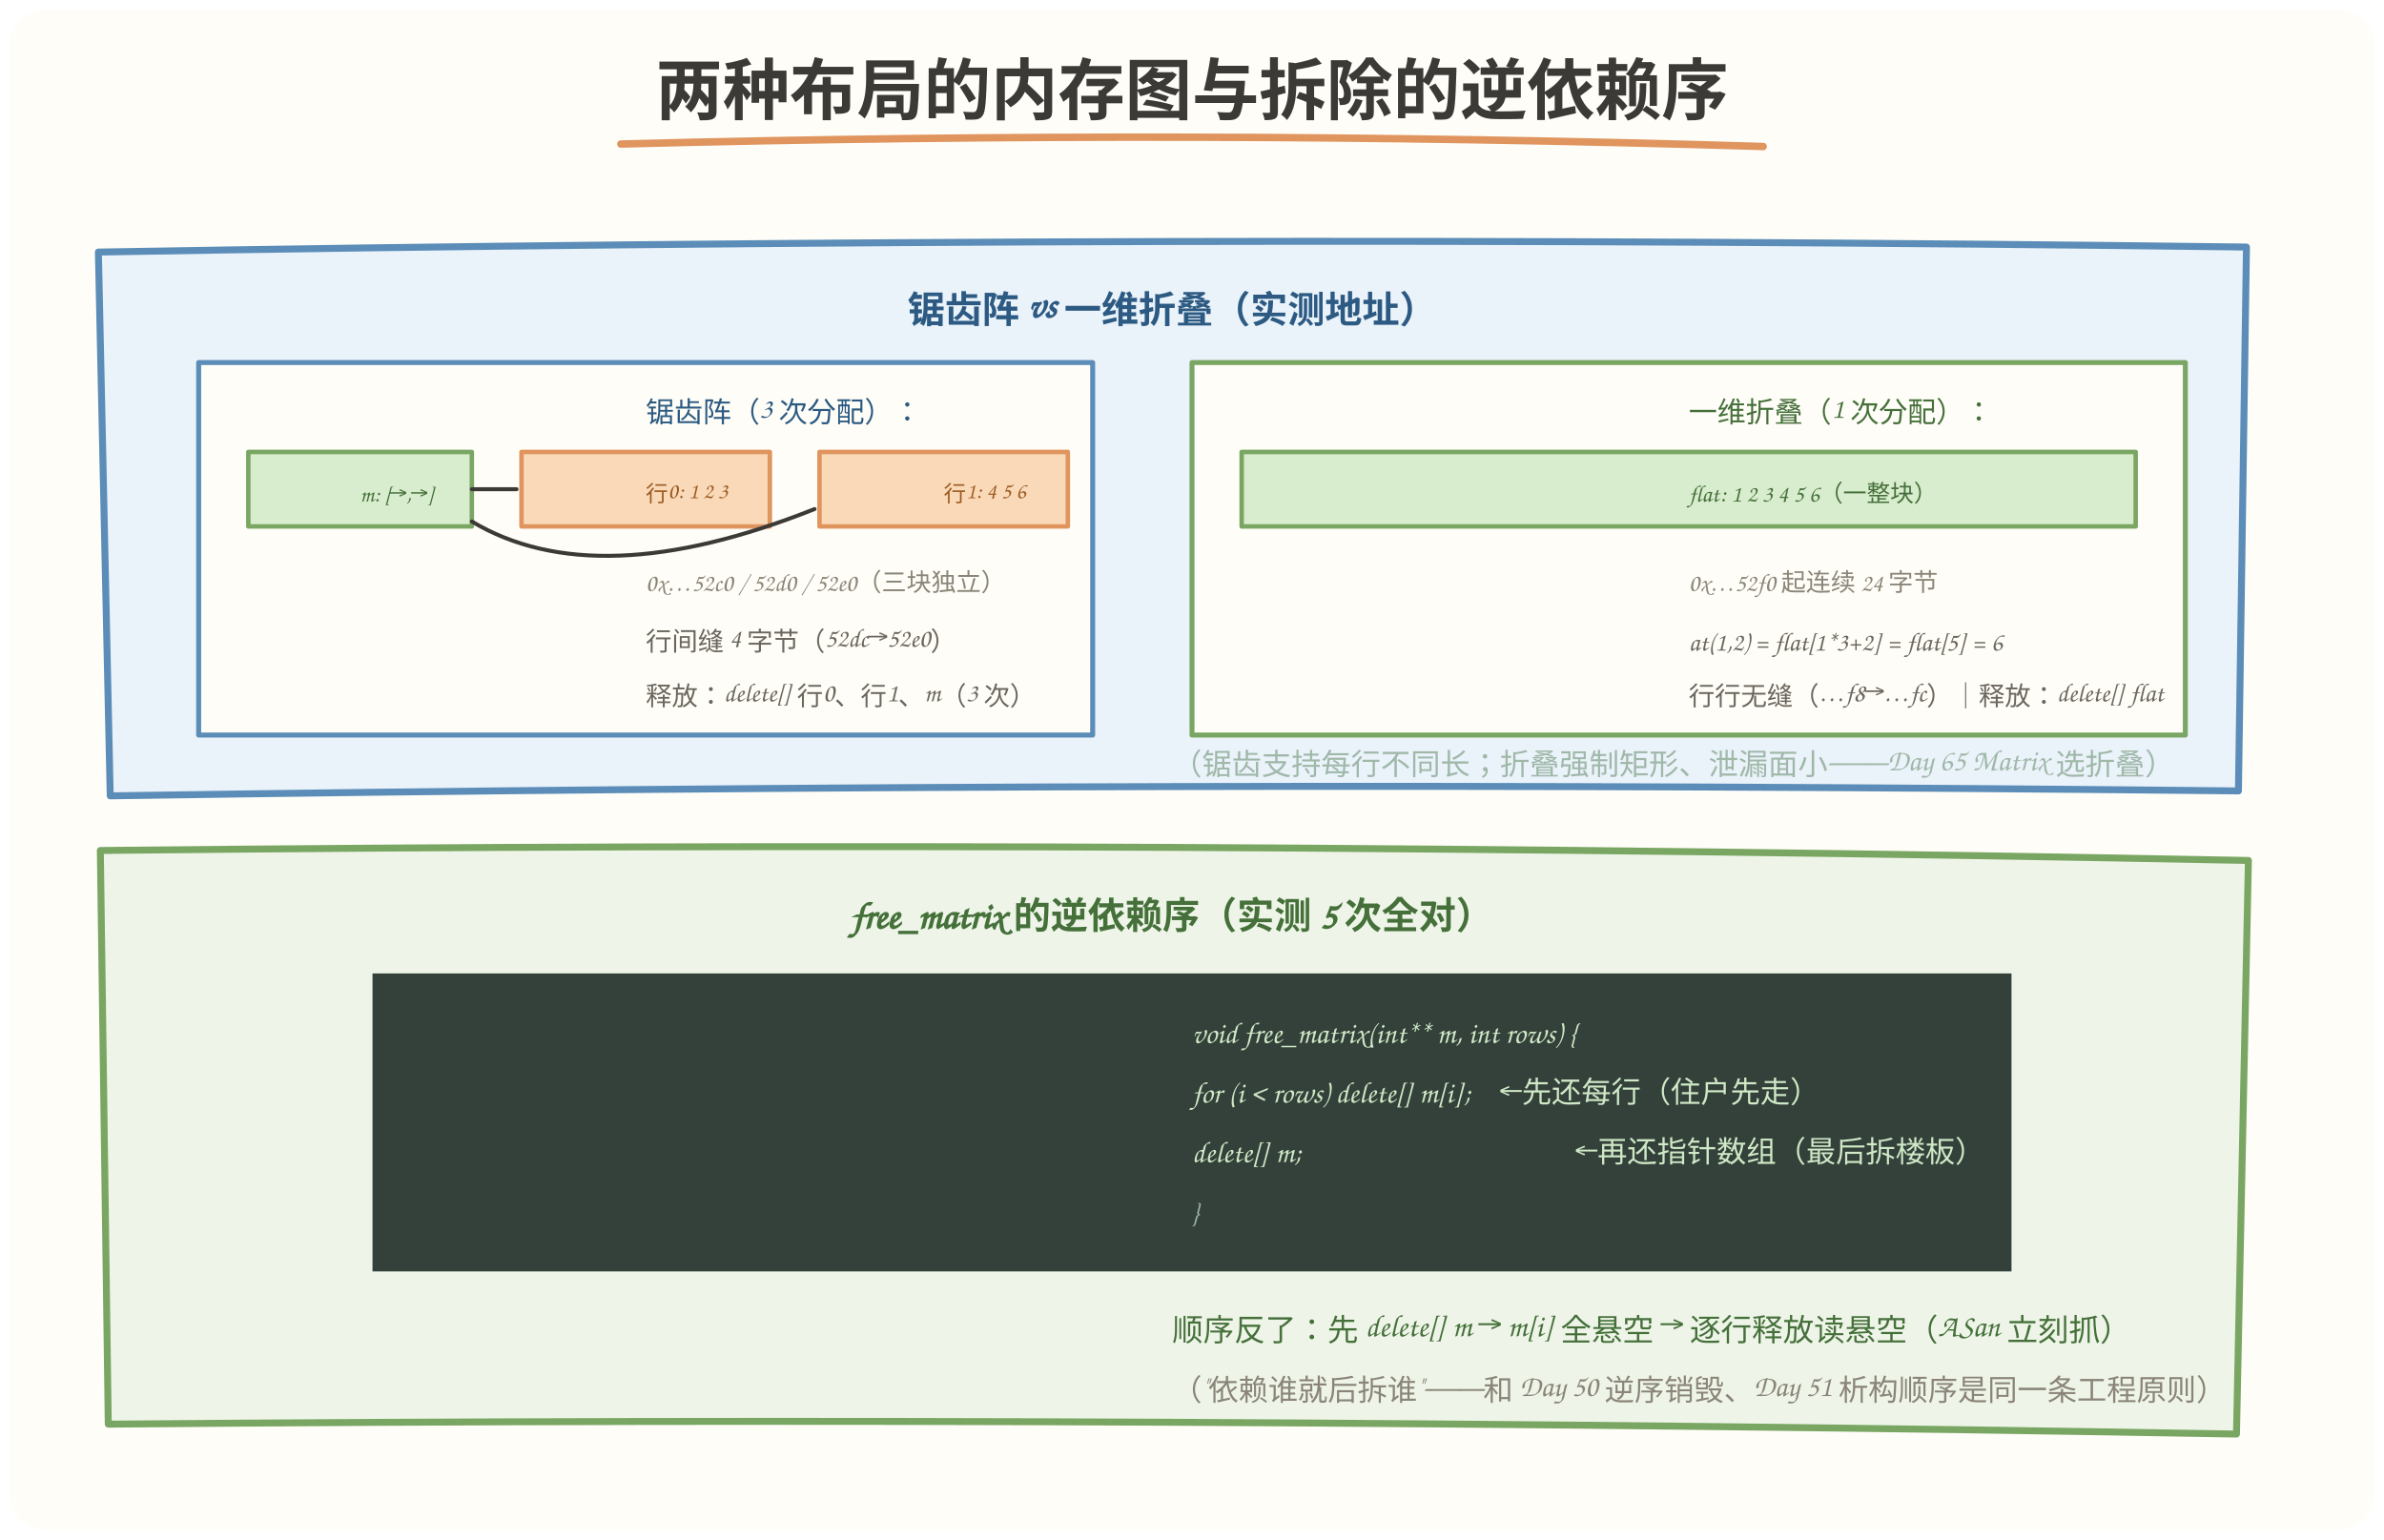
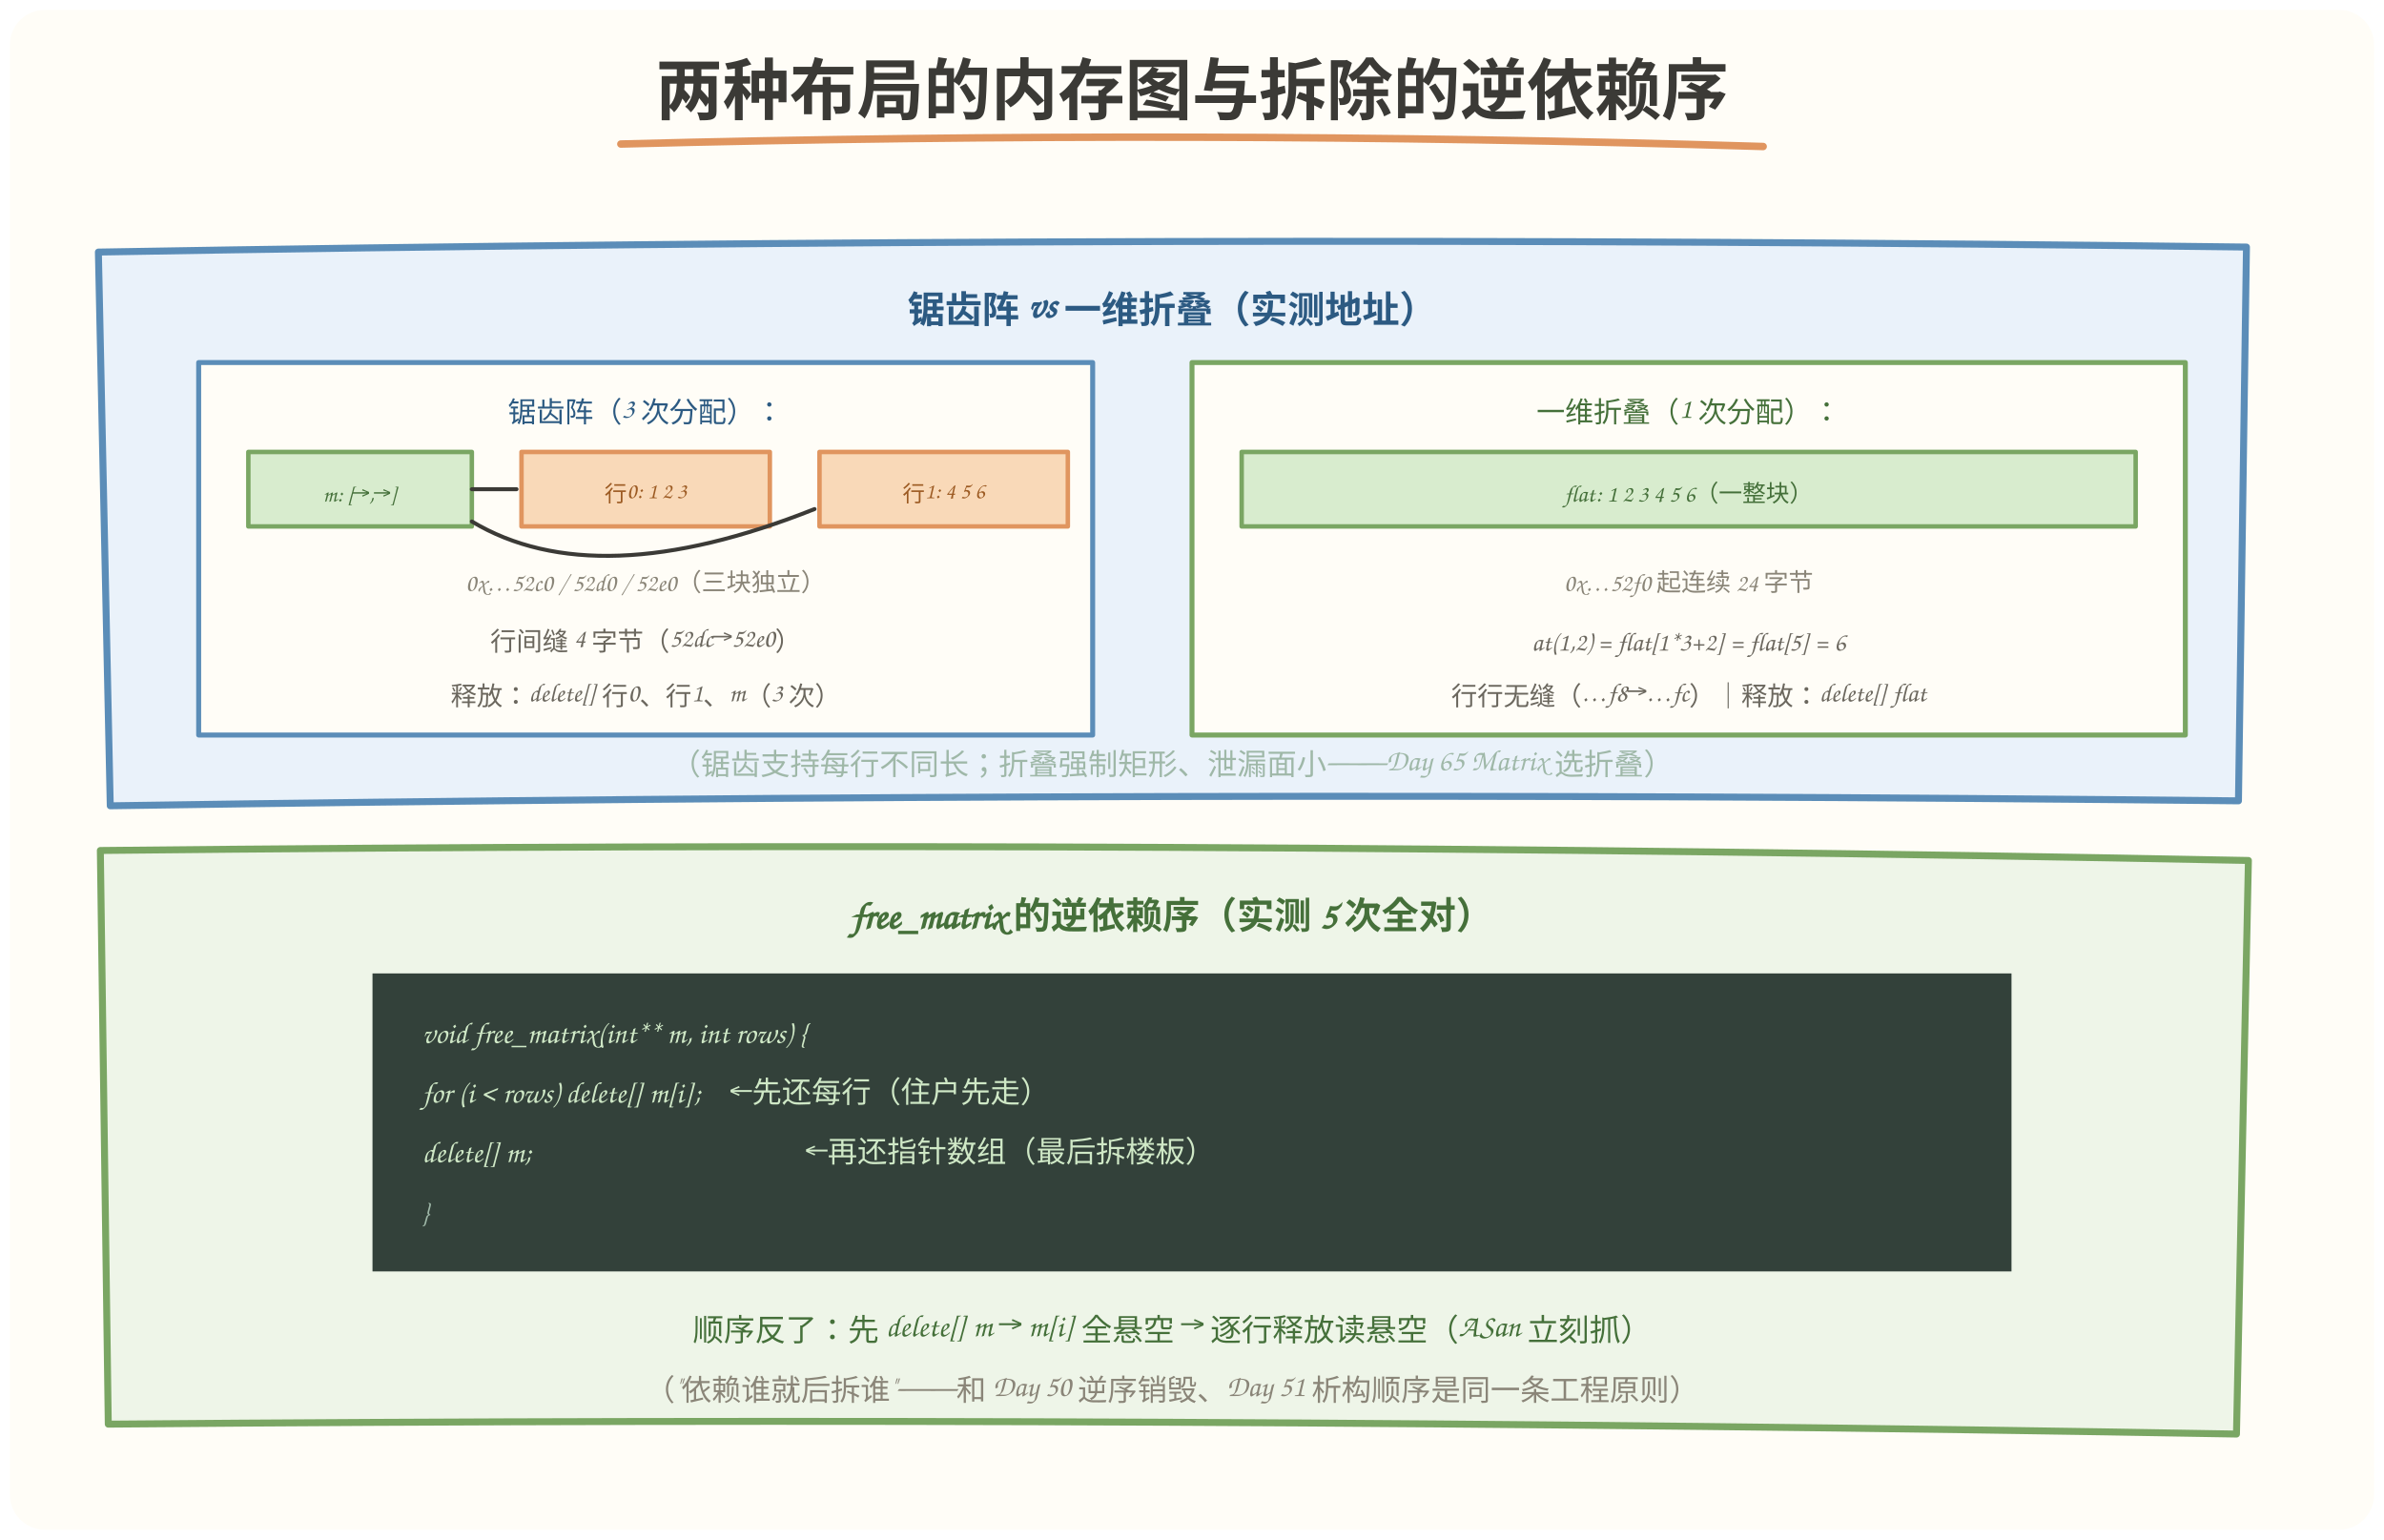
<svg xmlns="http://www.w3.org/2000/svg" viewBox="0 0 960 620" font-family="'Kaiti SC','KaiTi','Comic Sans MS',cursive">
  <rect x="4" y="4" width="952" height="612" rx="14" fill="#fffdf7" />
  <g stroke-linecap="round" stroke-linejoin="round">
    <text x="480" y="46" text-anchor="middle" font-size="27" font-weight="bold" fill="#3b3a36">两种布局的内存图与拆除的逆依赖序</text>
    <path d="M 250,58 Q 480,52 710,59" fill="none" stroke="#e0955f" stroke-width="3" />
-     <path d="M 40,100 Q 470,94 905,101 L 901,320 Q 470,314 44,319 Z" fill="#eaf2fa" stroke="#5b8db8" stroke-width="2.8" transform="rotate(-0.2 472 210)" />
+     <path d="M 40,100 Q 470,94 905,101 L 901,324 Q 470,318 44,323 Z" fill="#eaf2fa" stroke="#5b8db8" stroke-width="2.8" transform="rotate(-0.2 472 210)" />
    <text x="472" y="130" text-anchor="middle" font-size="15" font-weight="bold" fill="#2c5a82">锯齿阵 vs 一维折叠（实测地址）</text>
    <rect x="80" y="146" width="360" height="150" fill="#fffdf7" stroke="#5b8db8" stroke-width="2" />
-     <text x="260" y="170" font-size="11.5" fill="#2c5a82">锯齿阵（3 次分配）：</text>
+     <text x="260" y="170" text-anchor="middle" font-size="11.5" fill="#2c5a82">锯齿阵（3 次分配）：</text>
    <rect x="100" y="182" width="90" height="30" fill="#d8ecce" stroke="#7aa663" stroke-width="1.8" />
-     <text x="145" y="202" font-size="9" fill="#45703a">m: [→,→]</text>
+     <text x="145" y="202" text-anchor="middle" font-size="9" fill="#45703a">m: [→,→]</text>
    <rect x="210" y="182" width="100" height="30" fill="#f9d9b8" stroke="#e0955f" stroke-width="1.8" />
-     <text x="260" y="202" font-size="9" fill="#9c5a22">行0: 1 2 3</text>
+     <text x="260" y="202" text-anchor="middle" font-size="9" fill="#9c5a22">行0: 1 2 3</text>
    <rect x="330" y="182" width="100" height="30" fill="#f9d9b8" stroke="#e0955f" stroke-width="1.8" />
-     <text x="380" y="202" font-size="9" fill="#9c5a22">行1: 4 5 6</text>
+     <text x="380" y="202" text-anchor="middle" font-size="9" fill="#9c5a22">行1: 4 5 6</text>
    <path d="M 190,197 Q 200,197 208,197" fill="none" stroke="#3b3a36" stroke-width="1.6" />
    <path d="M 190,210 Q 240,240 328,205" fill="none" stroke="#3b3a36" stroke-width="1.6" />
-     <text x="260" y="238" font-size="10" fill="#8a8578">0x…52c0 / 52d0 / 52e0（三块独立）</text>
-     <text x="260" y="262" font-size="10.5" fill="#6b675e">行间缝 4 字节（52dc→52e0）</text>
-     <text x="260" y="284" font-size="10.5" fill="#6b675e">释放：delete[] 行0、行1、m（3 次）</text>
+     <text x="260" y="238" text-anchor="middle" font-size="10" fill="#8a8578">0x…52c0 / 52d0 / 52e0（三块独立）</text>
+     <text x="260" y="262" text-anchor="middle" font-size="10.5" fill="#6b675e">行间缝 4 字节（52dc→52e0）</text>
+     <text x="260" y="284" text-anchor="middle" font-size="10.5" fill="#6b675e">释放：delete[] 行0、行1、m（3 次）</text>
    <rect x="480" y="146" width="400" height="150" fill="#fffdf7" stroke="#7aa663" stroke-width="2" />
-     <text x="680" y="170" font-size="11.5" fill="#45703a">一维折叠（1 次分配）：</text>
+     <text x="680" y="170" text-anchor="middle" font-size="11.5" fill="#45703a">一维折叠（1 次分配）：</text>
    <rect x="500" y="182" width="360" height="30" fill="#d8ecce" stroke="#7aa663" stroke-width="1.8" />
-     <text x="680" y="202" font-size="9.5" fill="#45703a">flat: 1 2 3 4 5 6（一整块）</text>
-     <text x="680" y="238" font-size="10" fill="#8a8578">0x…52f0 起连续 24 字节</text>
-     <text x="680" y="262" font-size="10.5" fill="#6b675e">at(1,2) = flat[1*3+2] = flat[5] = 6</text>
-     <text x="680" y="284" font-size="10.5" fill="#6b675e">行行无缝（…f8→…fc）｜释放：delete[] flat</text>
-     <text x="472" y="312" font-size="12" fill="#9fb8a8">（锯齿支持每行不同长；折叠强制矩形、泄漏面小——Day 65 Matrix 选折叠）</text>
+     <text x="680" y="202" text-anchor="middle" font-size="9.5" fill="#45703a">flat: 1 2 3 4 5 6（一整块）</text>
+     <text x="680" y="238" text-anchor="middle" font-size="10" fill="#8a8578">0x…52f0 起连续 24 字节</text>
+     <text x="680" y="262" text-anchor="middle" font-size="10.5" fill="#6b675e">at(1,2) = flat[1*3+2] = flat[5] = 6</text>
+     <text x="680" y="284" text-anchor="middle" font-size="10.5" fill="#6b675e">行行无缝（…f8→…fc）｜释放：delete[] flat</text>
+     <text x="472" y="312" text-anchor="middle" font-size="12" fill="#9fb8a8">（锯齿支持每行不同长；折叠强制矩形、泄漏面小——Day 65 Matrix 选折叠）</text>
    <path d="M 40,344 Q 470,338 905,345 L 901,576 Q 470,570 44,575 Z" fill="#eef5e8" stroke="#7aa663" stroke-width="2.8" transform="rotate(0.2 472 460)" />
    <text x="472" y="374" text-anchor="middle" font-size="15" font-weight="bold" fill="#45703a">free_matrix 的逆依赖序（实测 5 次全对）</text>
    <rect x="150" y="392" width="660" height="120" fill="#33413a" />
-     <text x="480" y="420" font-size="12" fill="#cfe8c6">void free_matrix(int** m, int rows) {</text>
-     <text x="480" y="444" font-size="12" fill="#cfe8c6">　for (i &lt; rows) delete[] m[i];　←先还每行（住户先走）</text>
-     <text x="480" y="468" font-size="12" fill="#cfe8c6">　delete[] m;　　　　　　　　　 ←再还指针数组（最后拆楼板）</text>
-     <text x="480" y="492" font-size="11.5" fill="#9fb8a8">}</text>
-     <text x="472" y="540" font-size="12.5" fill="#45703a">顺序反了：先 delete[] m → m[i] 全悬空 → 逐行释放读悬空（ASan 立刻抓）</text>
-     <text x="472" y="564" font-size="12" fill="#8a8578">（"依赖谁就后拆谁"——和 Day 50 逆序销毁、Day 51 析构顺序是同一条工程原则）</text>
+     <text x="170" y="420" font-size="12" fill="#cfe8c6">void free_matrix(int** m, int rows) {</text>
+     <text x="170" y="444" font-size="12" fill="#cfe8c6">　for (i &lt; rows) delete[] m[i];　←先还每行（住户先走）</text>
+     <text x="170" y="468" font-size="12" fill="#cfe8c6">　delete[] m;　　　　　　　　　 ←再还指针数组（最后拆楼板）</text>
+     <text x="170" y="492" font-size="11.5" fill="#9fb8a8">}</text>
+     <text x="472" y="540" text-anchor="middle" font-size="12.5" fill="#45703a">顺序反了：先 delete[] m → m[i] 全悬空 → 逐行释放读悬空（ASan 立刻抓）</text>
+     <text x="472" y="564" text-anchor="middle" font-size="12" fill="#8a8578">（"依赖谁就后拆谁"——和 Day 50 逆序销毁、Day 51 析构顺序是同一条工程原则）</text>
  </g>
</svg>
